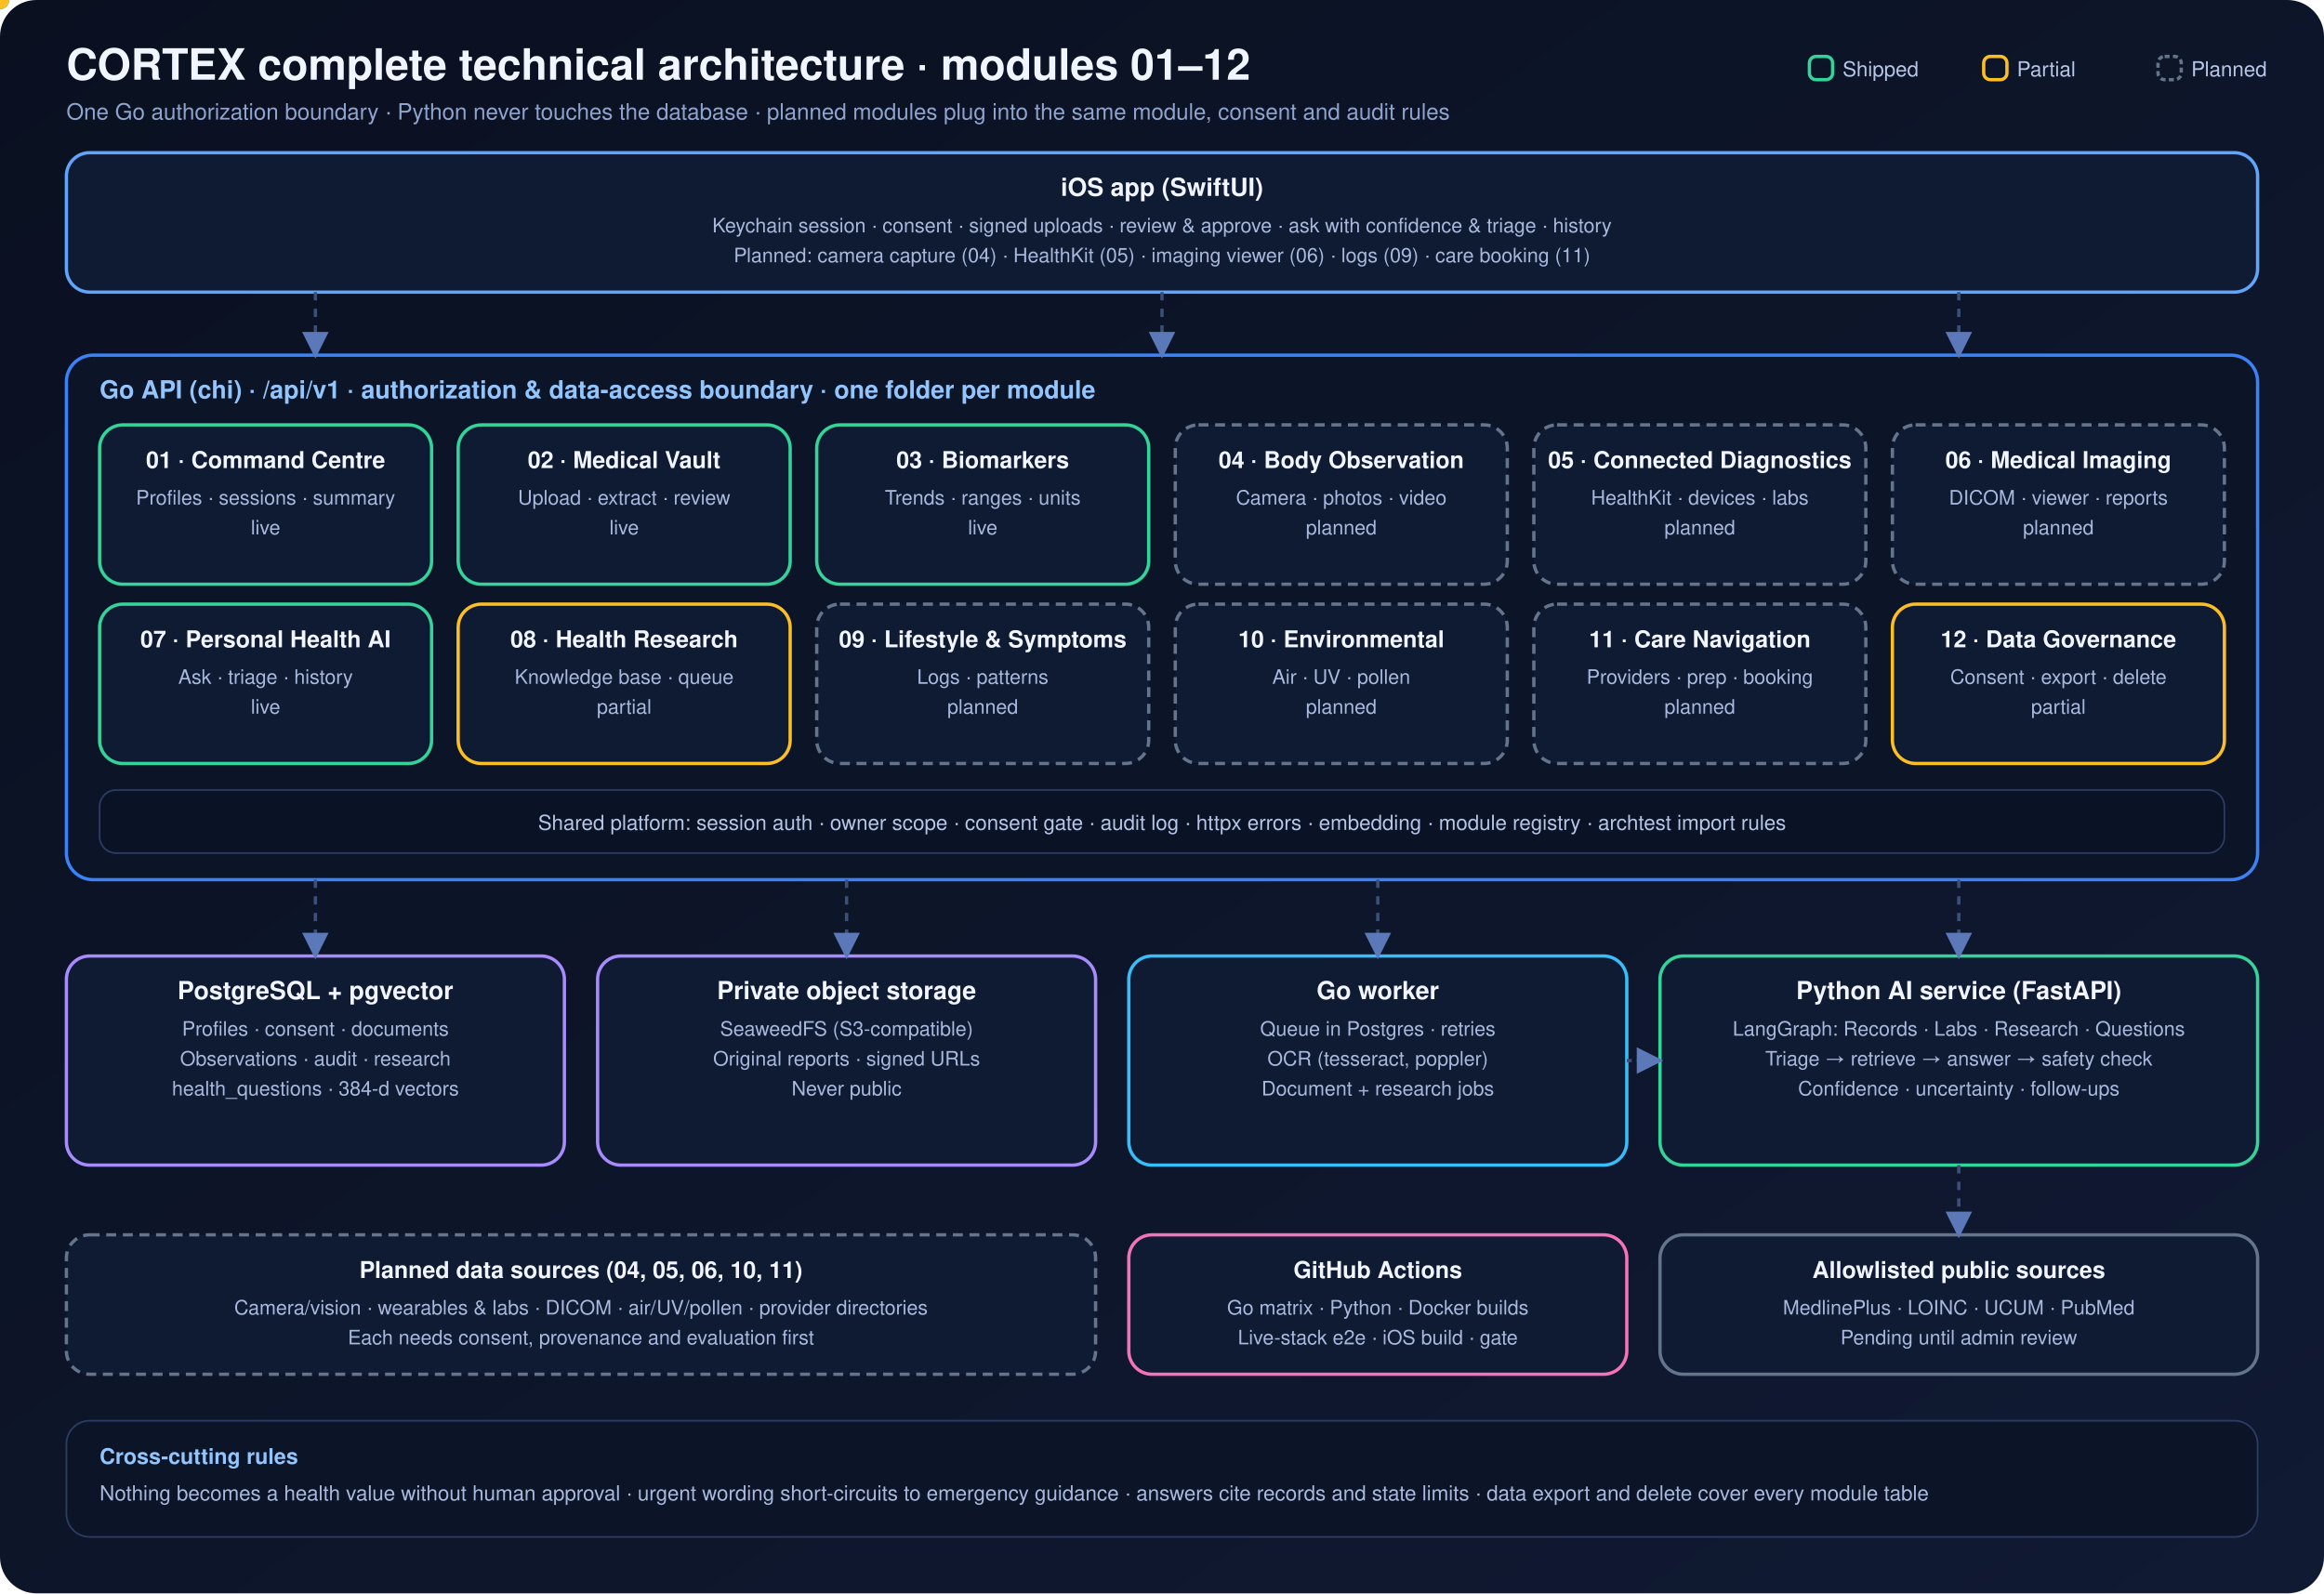
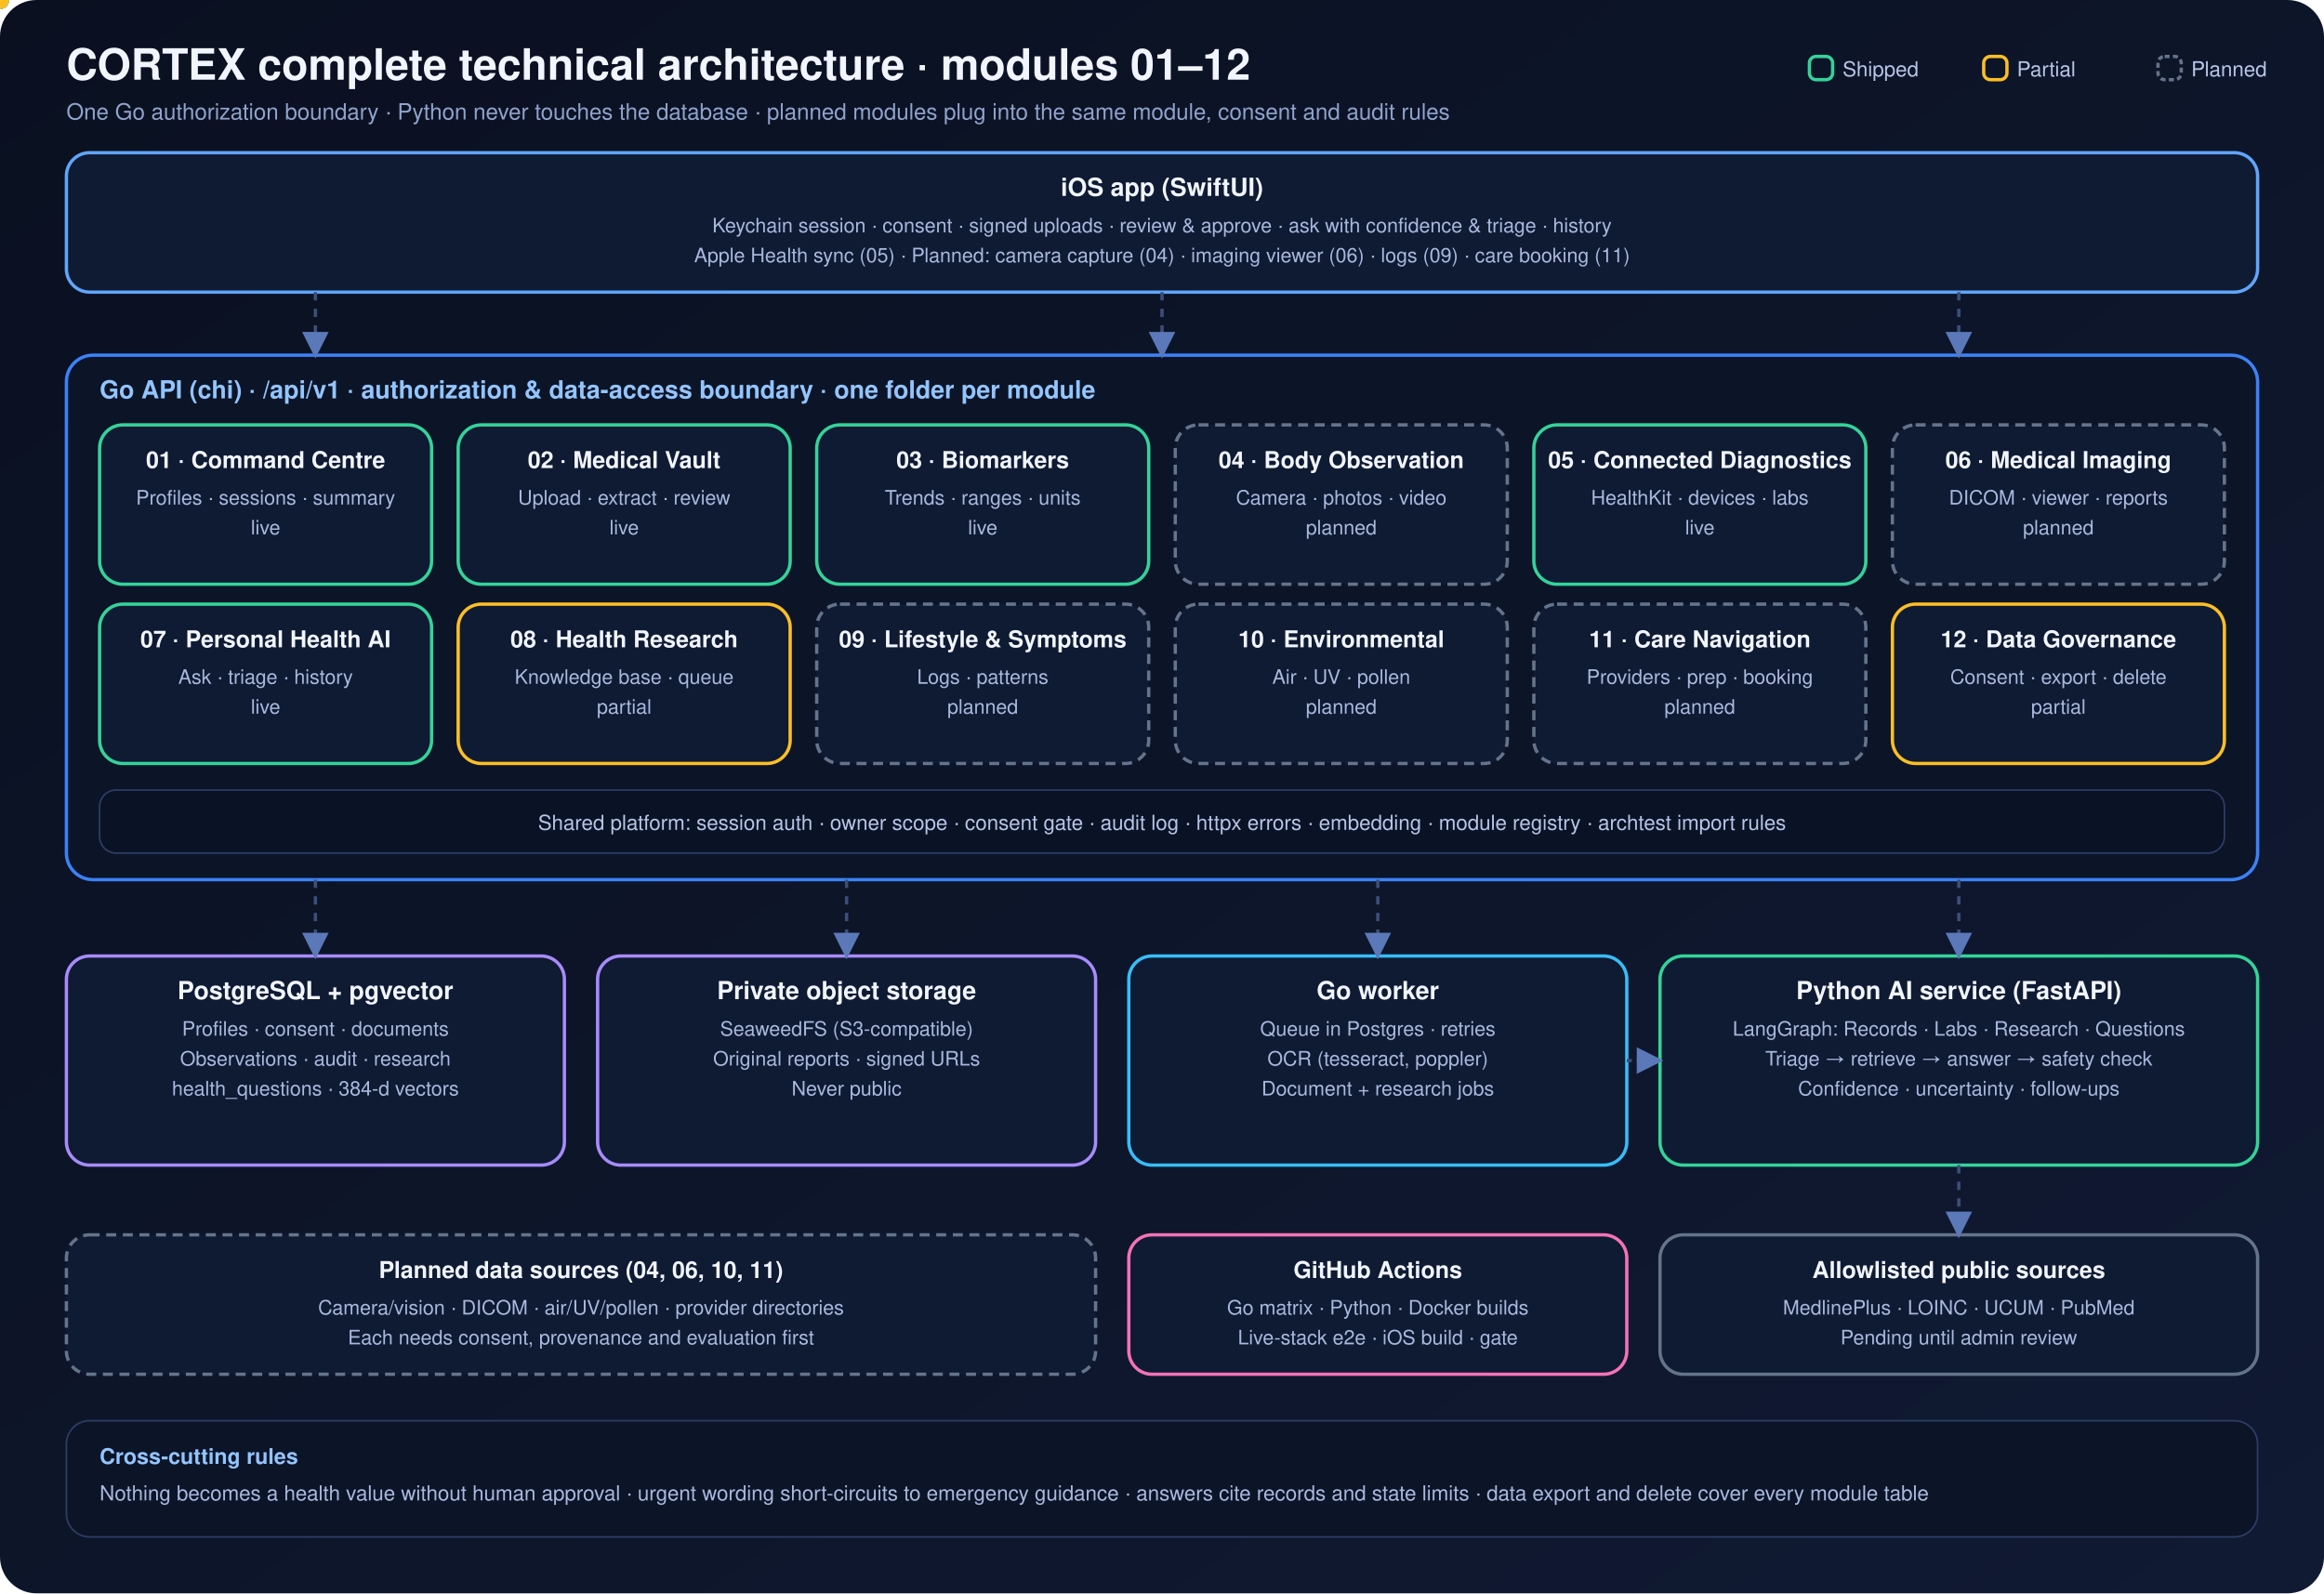
<svg xmlns="http://www.w3.org/2000/svg" viewBox="0 0 1400 960" width="1400" height="960" font-family="-apple-system, Segoe UI, Helvetica, Arial, sans-serif" role="img" aria-labelledby="t d">
  <defs>
    <linearGradient id="bg" x1="0" y1="0" x2="1" y2="1">
      <stop offset="0" stop-color="#0a1020" />
      <stop offset="1" stop-color="#101a33" />
    </linearGradient>
    <marker id="ar" markerWidth="8" markerHeight="8" refX="7" refY="4" orient="auto">
      <path d="M0,0 L8,4 L0,8 z" fill="#5b78b8" />
    </marker>
  </defs>
  <rect width="1400" height="960" rx="22" fill="url(#bg)" />
  <text x="40" y="48" font-size="26" font-weight="700" fill="#f1f5ff">CORTEX complete technical architecture · modules 01–12</text>
  <text x="40" y="72" font-size="13.5" fill="#8fa3cc">One Go authorization boundary · Python never touches the database · planned modules plug into the same module, consent and audit rules</text>
  <rect x="1090" y="34" width="14" height="14" rx="4" fill="none" stroke="#34d399" stroke-width="2" />
  <text x="1110" y="46" font-size="12.5" fill="#b7c6e6">Shipped</text>
  <rect x="1195" y="34" width="14" height="14" rx="4" fill="none" stroke="#fbbf24" stroke-width="2" />
  <text x="1215" y="46" font-size="12.5" fill="#b7c6e6">Partial</text>
  <rect x="1300" y="34" width="14" height="14" rx="4" fill="none" stroke="#64748b" stroke-width="2" stroke-dasharray="3 2" />
  <text x="1320" y="46" font-size="12.5" fill="#b7c6e6">Planned</text>
  <rect x="40" y="92" width="1320" height="84" rx="14" fill="#0f1a33" stroke="#60a5fa" stroke-width="2">
    <animate attributeName="stroke-opacity" values="1;.55;1" dur="3.5s" repeatCount="indefinite" />
  </rect>
  <text x="700.0" y="118" text-anchor="middle" font-size="15" font-weight="700" fill="#f1f5ff">iOS app (SwiftUI)</text>
  <text x="700.0" y="140" text-anchor="middle" font-size="12" fill="#a9b9dd">Keychain session · consent · signed uploads · review &amp; approve · ask with confidence &amp; triage · history</text>
-   <text x="700.0" y="158" text-anchor="middle" font-size="12" fill="#a9b9dd">Planned: camera capture (04) · HealthKit (05) · imaging viewer (06) · logs (09) · care booking (11)</text>
+   <text x="700.0" y="158" text-anchor="middle" font-size="12" fill="#a9b9dd">Apple Health sync (05) · Planned: camera capture (04) · imaging viewer (06) · logs (09) · care booking (11)</text>
  <rect x="40" y="214" width="1320" height="316" rx="16" fill="#0c1428" stroke="#3b82f6" stroke-width="2" />
  <text x="60" y="240" font-size="15" font-weight="700" fill="#93c5fd">Go API (chi) · /api/v1 · authorization &amp; data-access boundary · one folder per module</text>
  <rect x="60" y="256" width="200" height="96" rx="14" fill="#0f1a33" stroke="#34d399" stroke-width="2">
    <animate attributeName="stroke-opacity" values="1;.55;1" dur="3.5s" repeatCount="indefinite" />
  </rect>
  <text x="160.0" y="282" text-anchor="middle" font-size="14" font-weight="700" fill="#f1f5ff">01 · Command Centre</text>
  <text x="160.0" y="304" text-anchor="middle" font-size="12" fill="#a9b9dd">Profiles · sessions · summary</text>
  <text x="160.0" y="322" text-anchor="middle" font-size="12" fill="#a9b9dd">live</text>
  <rect x="276" y="256" width="200" height="96" rx="14" fill="#0f1a33" stroke="#34d399" stroke-width="2">
    <animate attributeName="stroke-opacity" values="1;.55;1" dur="3.5s" repeatCount="indefinite" />
  </rect>
  <text x="376.0" y="282" text-anchor="middle" font-size="14" font-weight="700" fill="#f1f5ff">02 · Medical Vault</text>
  <text x="376.0" y="304" text-anchor="middle" font-size="12" fill="#a9b9dd">Upload · extract · review</text>
  <text x="376.0" y="322" text-anchor="middle" font-size="12" fill="#a9b9dd">live</text>
  <rect x="492" y="256" width="200" height="96" rx="14" fill="#0f1a33" stroke="#34d399" stroke-width="2">
    <animate attributeName="stroke-opacity" values="1;.55;1" dur="3.5s" repeatCount="indefinite" />
  </rect>
  <text x="592.0" y="282" text-anchor="middle" font-size="14" font-weight="700" fill="#f1f5ff">03 · Biomarkers</text>
  <text x="592.0" y="304" text-anchor="middle" font-size="12" fill="#a9b9dd">Trends · ranges · units</text>
  <text x="592.0" y="322" text-anchor="middle" font-size="12" fill="#a9b9dd">live</text>
  <rect x="708" y="256" width="200" height="96" rx="14" fill="#0f1a33" stroke="#64748b" stroke-width="2" stroke-dasharray="6 4" />
  <text x="808.0" y="282" text-anchor="middle" font-size="14" font-weight="700" fill="#f1f5ff">04 · Body Observation</text>
  <text x="808.0" y="304" text-anchor="middle" font-size="12" fill="#a9b9dd">Camera · photos · video</text>
  <text x="808.0" y="322" text-anchor="middle" font-size="12" fill="#a9b9dd">planned</text>
-   <rect x="924" y="256" width="200" height="96" rx="14" fill="#0f1a33" stroke="#64748b" stroke-width="2" stroke-dasharray="6 4" />
+   <rect x="924" y="256" width="200" height="96" rx="14" fill="#0f1a33" stroke="#34d399" stroke-width="2">
+     <animate attributeName="stroke-opacity" values="1;.55;1" dur="3.5s" repeatCount="indefinite" />
+   </rect>
  <text x="1024.0" y="282" text-anchor="middle" font-size="14" font-weight="700" fill="#f1f5ff">05 · Connected Diagnostics</text>
  <text x="1024.0" y="304" text-anchor="middle" font-size="12" fill="#a9b9dd">HealthKit · devices · labs</text>
-   <text x="1024.0" y="322" text-anchor="middle" font-size="12" fill="#a9b9dd">planned</text>
+   <text x="1024.0" y="322" text-anchor="middle" font-size="12" fill="#a9b9dd">live</text>
  <rect x="1140" y="256" width="200" height="96" rx="14" fill="#0f1a33" stroke="#64748b" stroke-width="2" stroke-dasharray="6 4" />
  <text x="1240.0" y="282" text-anchor="middle" font-size="14" font-weight="700" fill="#f1f5ff">06 · Medical Imaging</text>
  <text x="1240.0" y="304" text-anchor="middle" font-size="12" fill="#a9b9dd">DICOM · viewer · reports</text>
  <text x="1240.0" y="322" text-anchor="middle" font-size="12" fill="#a9b9dd">planned</text>
  <rect x="60" y="364" width="200" height="96" rx="14" fill="#0f1a33" stroke="#34d399" stroke-width="2">
    <animate attributeName="stroke-opacity" values="1;.55;1" dur="3.5s" repeatCount="indefinite" />
  </rect>
  <text x="160.0" y="390" text-anchor="middle" font-size="14" font-weight="700" fill="#f1f5ff">07 · Personal Health AI</text>
  <text x="160.0" y="412" text-anchor="middle" font-size="12" fill="#a9b9dd">Ask · triage · history</text>
  <text x="160.0" y="430" text-anchor="middle" font-size="12" fill="#a9b9dd">live</text>
  <rect x="276" y="364" width="200" height="96" rx="14" fill="#0f1a33" stroke="#fbbf24" stroke-width="2">
    <animate attributeName="stroke-opacity" values="1;.55;1" dur="3.5s" repeatCount="indefinite" />
  </rect>
  <text x="376.0" y="390" text-anchor="middle" font-size="14" font-weight="700" fill="#f1f5ff">08 · Health Research</text>
  <text x="376.0" y="412" text-anchor="middle" font-size="12" fill="#a9b9dd">Knowledge base · queue</text>
  <text x="376.0" y="430" text-anchor="middle" font-size="12" fill="#a9b9dd">partial</text>
  <rect x="492" y="364" width="200" height="96" rx="14" fill="#0f1a33" stroke="#64748b" stroke-width="2" stroke-dasharray="6 4" />
  <text x="592.0" y="390" text-anchor="middle" font-size="14" font-weight="700" fill="#f1f5ff">09 · Lifestyle &amp; Symptoms</text>
  <text x="592.0" y="412" text-anchor="middle" font-size="12" fill="#a9b9dd">Logs · patterns</text>
  <text x="592.0" y="430" text-anchor="middle" font-size="12" fill="#a9b9dd">planned</text>
  <rect x="708" y="364" width="200" height="96" rx="14" fill="#0f1a33" stroke="#64748b" stroke-width="2" stroke-dasharray="6 4" />
  <text x="808.0" y="390" text-anchor="middle" font-size="14" font-weight="700" fill="#f1f5ff">10 · Environmental</text>
  <text x="808.0" y="412" text-anchor="middle" font-size="12" fill="#a9b9dd">Air · UV · pollen</text>
  <text x="808.0" y="430" text-anchor="middle" font-size="12" fill="#a9b9dd">planned</text>
  <rect x="924" y="364" width="200" height="96" rx="14" fill="#0f1a33" stroke="#64748b" stroke-width="2" stroke-dasharray="6 4" />
  <text x="1024.0" y="390" text-anchor="middle" font-size="14" font-weight="700" fill="#f1f5ff">11 · Care Navigation</text>
  <text x="1024.0" y="412" text-anchor="middle" font-size="12" fill="#a9b9dd">Providers · prep · booking</text>
  <text x="1024.0" y="430" text-anchor="middle" font-size="12" fill="#a9b9dd">planned</text>
  <rect x="1140" y="364" width="200" height="96" rx="14" fill="#0f1a33" stroke="#fbbf24" stroke-width="2">
    <animate attributeName="stroke-opacity" values="1;.55;1" dur="3.5s" repeatCount="indefinite" />
  </rect>
  <text x="1240.0" y="390" text-anchor="middle" font-size="14" font-weight="700" fill="#f1f5ff">12 · Data Governance</text>
  <text x="1240.0" y="412" text-anchor="middle" font-size="12" fill="#a9b9dd">Consent · export · delete</text>
  <text x="1240.0" y="430" text-anchor="middle" font-size="12" fill="#a9b9dd">partial</text>
  <rect x="60" y="476" width="1280" height="38" rx="10" fill="#0a1226" stroke="#2c3d63" />
  <text x="700" y="500" text-anchor="middle" font-size="12.5" fill="#b7c6e6">Shared platform: session auth · owner scope · consent gate · audit log · httpx errors · embedding · module registry · archtest import rules</text>
  <rect x="40" y="576" width="300" height="126" rx="14" fill="#0f1a33" stroke="#a78bfa" stroke-width="2">
    <animate attributeName="stroke-opacity" values="1;.55;1" dur="3.5s" repeatCount="indefinite" />
  </rect>
  <text x="190.0" y="602" text-anchor="middle" font-size="15" font-weight="700" fill="#f1f5ff">PostgreSQL + pgvector</text>
  <text x="190.0" y="624" text-anchor="middle" font-size="12" fill="#a9b9dd">Profiles · consent · documents</text>
  <text x="190.0" y="642" text-anchor="middle" font-size="12" fill="#a9b9dd">Observations · audit · research</text>
  <text x="190.0" y="660" text-anchor="middle" font-size="12" fill="#a9b9dd">health_questions · 384-d vectors</text>
  <rect x="360" y="576" width="300" height="126" rx="14" fill="#0f1a33" stroke="#a78bfa" stroke-width="2">
    <animate attributeName="stroke-opacity" values="1;.55;1" dur="3.5s" repeatCount="indefinite" />
  </rect>
  <text x="510.0" y="602" text-anchor="middle" font-size="15" font-weight="700" fill="#f1f5ff">Private object storage</text>
  <text x="510.0" y="624" text-anchor="middle" font-size="12" fill="#a9b9dd">SeaweedFS (S3-compatible)</text>
  <text x="510.0" y="642" text-anchor="middle" font-size="12" fill="#a9b9dd">Original reports · signed URLs</text>
  <text x="510.0" y="660" text-anchor="middle" font-size="12" fill="#a9b9dd">Never public</text>
  <rect x="680" y="576" width="300" height="126" rx="14" fill="#0f1a33" stroke="#38bdf8" stroke-width="2">
    <animate attributeName="stroke-opacity" values="1;.55;1" dur="3.5s" repeatCount="indefinite" />
  </rect>
  <text x="830.0" y="602" text-anchor="middle" font-size="15" font-weight="700" fill="#f1f5ff">Go worker</text>
  <text x="830.0" y="624" text-anchor="middle" font-size="12" fill="#a9b9dd">Queue in Postgres · retries</text>
  <text x="830.0" y="642" text-anchor="middle" font-size="12" fill="#a9b9dd">OCR (tesseract, poppler)</text>
  <text x="830.0" y="660" text-anchor="middle" font-size="12" fill="#a9b9dd">Document + research jobs</text>
  <rect x="1000" y="576" width="360" height="126" rx="14" fill="#0f1a33" stroke="#34d399" stroke-width="2">
    <animate attributeName="stroke-opacity" values="1;.55;1" dur="3.5s" repeatCount="indefinite" />
  </rect>
  <text x="1180.0" y="602" text-anchor="middle" font-size="15" font-weight="700" fill="#f1f5ff">Python AI service (FastAPI)</text>
  <text x="1180.0" y="624" text-anchor="middle" font-size="12" fill="#a9b9dd">LangGraph: Records · Labs · Research · Questions</text>
  <text x="1180.0" y="642" text-anchor="middle" font-size="12" fill="#a9b9dd">Triage → retrieve → answer → safety check</text>
  <text x="1180.0" y="660" text-anchor="middle" font-size="12" fill="#a9b9dd">Confidence · uncertainty · follow-ups</text>
  <rect x="1000" y="744" width="360" height="84" rx="14" fill="#0f1a33" stroke="#64748b" stroke-width="2">
    <animate attributeName="stroke-opacity" values="1;.55;1" dur="3.5s" repeatCount="indefinite" />
  </rect>
  <text x="1180.0" y="770" text-anchor="middle" font-size="14" font-weight="700" fill="#f1f5ff">Allowlisted public sources</text>
  <text x="1180.0" y="792" text-anchor="middle" font-size="12" fill="#a9b9dd">MedlinePlus · LOINC · UCUM · PubMed</text>
  <text x="1180.0" y="810" text-anchor="middle" font-size="12" fill="#a9b9dd">Pending until admin review</text>
  <rect x="40" y="744" width="620" height="84" rx="14" fill="#0f1a33" stroke="#64748b" stroke-width="2" stroke-dasharray="6 4" />
-   <text x="350.0" y="770" text-anchor="middle" font-size="14" font-weight="700" fill="#f1f5ff">Planned data sources (04, 05, 06, 10, 11)</text>
-   <text x="350.0" y="792" text-anchor="middle" font-size="12" fill="#a9b9dd">Camera/vision · wearables &amp; labs · DICOM · air/UV/pollen · provider directories</text>
+   <text x="350.0" y="770" text-anchor="middle" font-size="14" font-weight="700" fill="#f1f5ff">Planned data sources (04, 06, 10, 11)</text>
+   <text x="350.0" y="792" text-anchor="middle" font-size="12" fill="#a9b9dd">Camera/vision · DICOM · air/UV/pollen · provider directories</text>
  <text x="350.0" y="810" text-anchor="middle" font-size="12" fill="#a9b9dd">Each needs consent, provenance and evaluation first</text>
  <rect x="680" y="744" width="300" height="84" rx="14" fill="#0f1a33" stroke="#f472b6" stroke-width="2">
    <animate attributeName="stroke-opacity" values="1;.55;1" dur="3.5s" repeatCount="indefinite" />
  </rect>
  <text x="830.0" y="770" text-anchor="middle" font-size="14" font-weight="700" fill="#f1f5ff">GitHub Actions</text>
  <text x="830.0" y="792" text-anchor="middle" font-size="12" fill="#a9b9dd">Go matrix · Python · Docker builds</text>
  <text x="830.0" y="810" text-anchor="middle" font-size="12" fill="#a9b9dd">Live-stack e2e · iOS build · gate</text>
  <rect x="40" y="856" width="1320" height="70" rx="14" fill="#0c1428" stroke="#2c3d63" />
  <text x="60" y="882" font-size="13" font-weight="700" fill="#93c5fd">Cross-cutting rules</text>
  <text x="60" y="904" font-size="12.5" fill="#a9b9dd">Nothing becomes a health value without human approval · urgent wording short-circuits to emergency guidance · answers cite records and state limits · data export and delete cover every module table</text>
  <line x1="190" y1="176" x2="190" y2="214" stroke="#3b4f78" stroke-width="2" stroke-dasharray="5 5" marker-end="url(#ar)">
    <animate attributeName="stroke-dashoffset" values="20;0" dur="1.2s" repeatCount="indefinite" />
  </line>
  <line x1="700" y1="176" x2="700" y2="214" stroke="#3b4f78" stroke-width="2" stroke-dasharray="5 5" marker-end="url(#ar)">
    <animate attributeName="stroke-dashoffset" values="20;0" dur="1.2s" repeatCount="indefinite" />
  </line>
  <line x1="1180" y1="176" x2="1180" y2="214" stroke="#3b4f78" stroke-width="2" stroke-dasharray="5 5" marker-end="url(#ar)">
    <animate attributeName="stroke-dashoffset" values="20;0" dur="1.2s" repeatCount="indefinite" />
  </line>
  <line x1="190" y1="530" x2="190" y2="576" stroke="#3b4f78" stroke-width="2" stroke-dasharray="5 5" marker-end="url(#ar)">
    <animate attributeName="stroke-dashoffset" values="20;0" dur="1.2s" repeatCount="indefinite" />
  </line>
  <line x1="510" y1="530" x2="510" y2="576" stroke="#3b4f78" stroke-width="2" stroke-dasharray="5 5" marker-end="url(#ar)">
    <animate attributeName="stroke-dashoffset" values="20;0" dur="1.2s" repeatCount="indefinite" />
  </line>
  <line x1="830" y1="530" x2="830" y2="576" stroke="#3b4f78" stroke-width="2" stroke-dasharray="5 5" marker-end="url(#ar)">
    <animate attributeName="stroke-dashoffset" values="20;0" dur="1.2s" repeatCount="indefinite" />
  </line>
  <line x1="1180" y1="530" x2="1180" y2="576" stroke="#3b4f78" stroke-width="2" stroke-dasharray="5 5" marker-end="url(#ar)">
    <animate attributeName="stroke-dashoffset" values="20;0" dur="1.2s" repeatCount="indefinite" />
  </line>
  <line x1="980" y1="639" x2="1000" y2="639" stroke="#3b4f78" stroke-width="2" stroke-dasharray="3 3" marker-end="url(#ar)">
    <animate attributeName="stroke-dashoffset" values="20;0" dur="1.2s" repeatCount="indefinite" />
  </line>
  <line x1="1180" y1="702" x2="1180" y2="744" stroke="#3b4f78" stroke-width="2" stroke-dasharray="5 5" marker-end="url(#ar)">
    <animate attributeName="stroke-dashoffset" values="20;0" dur="1.2s" repeatCount="indefinite" />
  </line>
  <circle r="5.5" fill="#60a5fa">
    <animateMotion dur="3.2s" repeatCount="indefinite" begin="0.0s" path="M190,176 V214 L190,576" />
  </circle>
  <circle r="5.5" fill="#34d399">
    <animateMotion dur="3.6s" repeatCount="indefinite" begin="0.5s" path="M1180,176 V576" />
  </circle>
  <circle r="5.5" fill="#38bdf8">
    <animateMotion dur="3s" repeatCount="indefinite" begin="1.0s" path="M830,530 V576 L1000,639" />
  </circle>
  <circle r="5.5" fill="#fbbf24">
    <animateMotion dur="2.6s" repeatCount="indefinite" begin="1.5s" path="M1180,702 V744" />
  </circle>
</svg>
